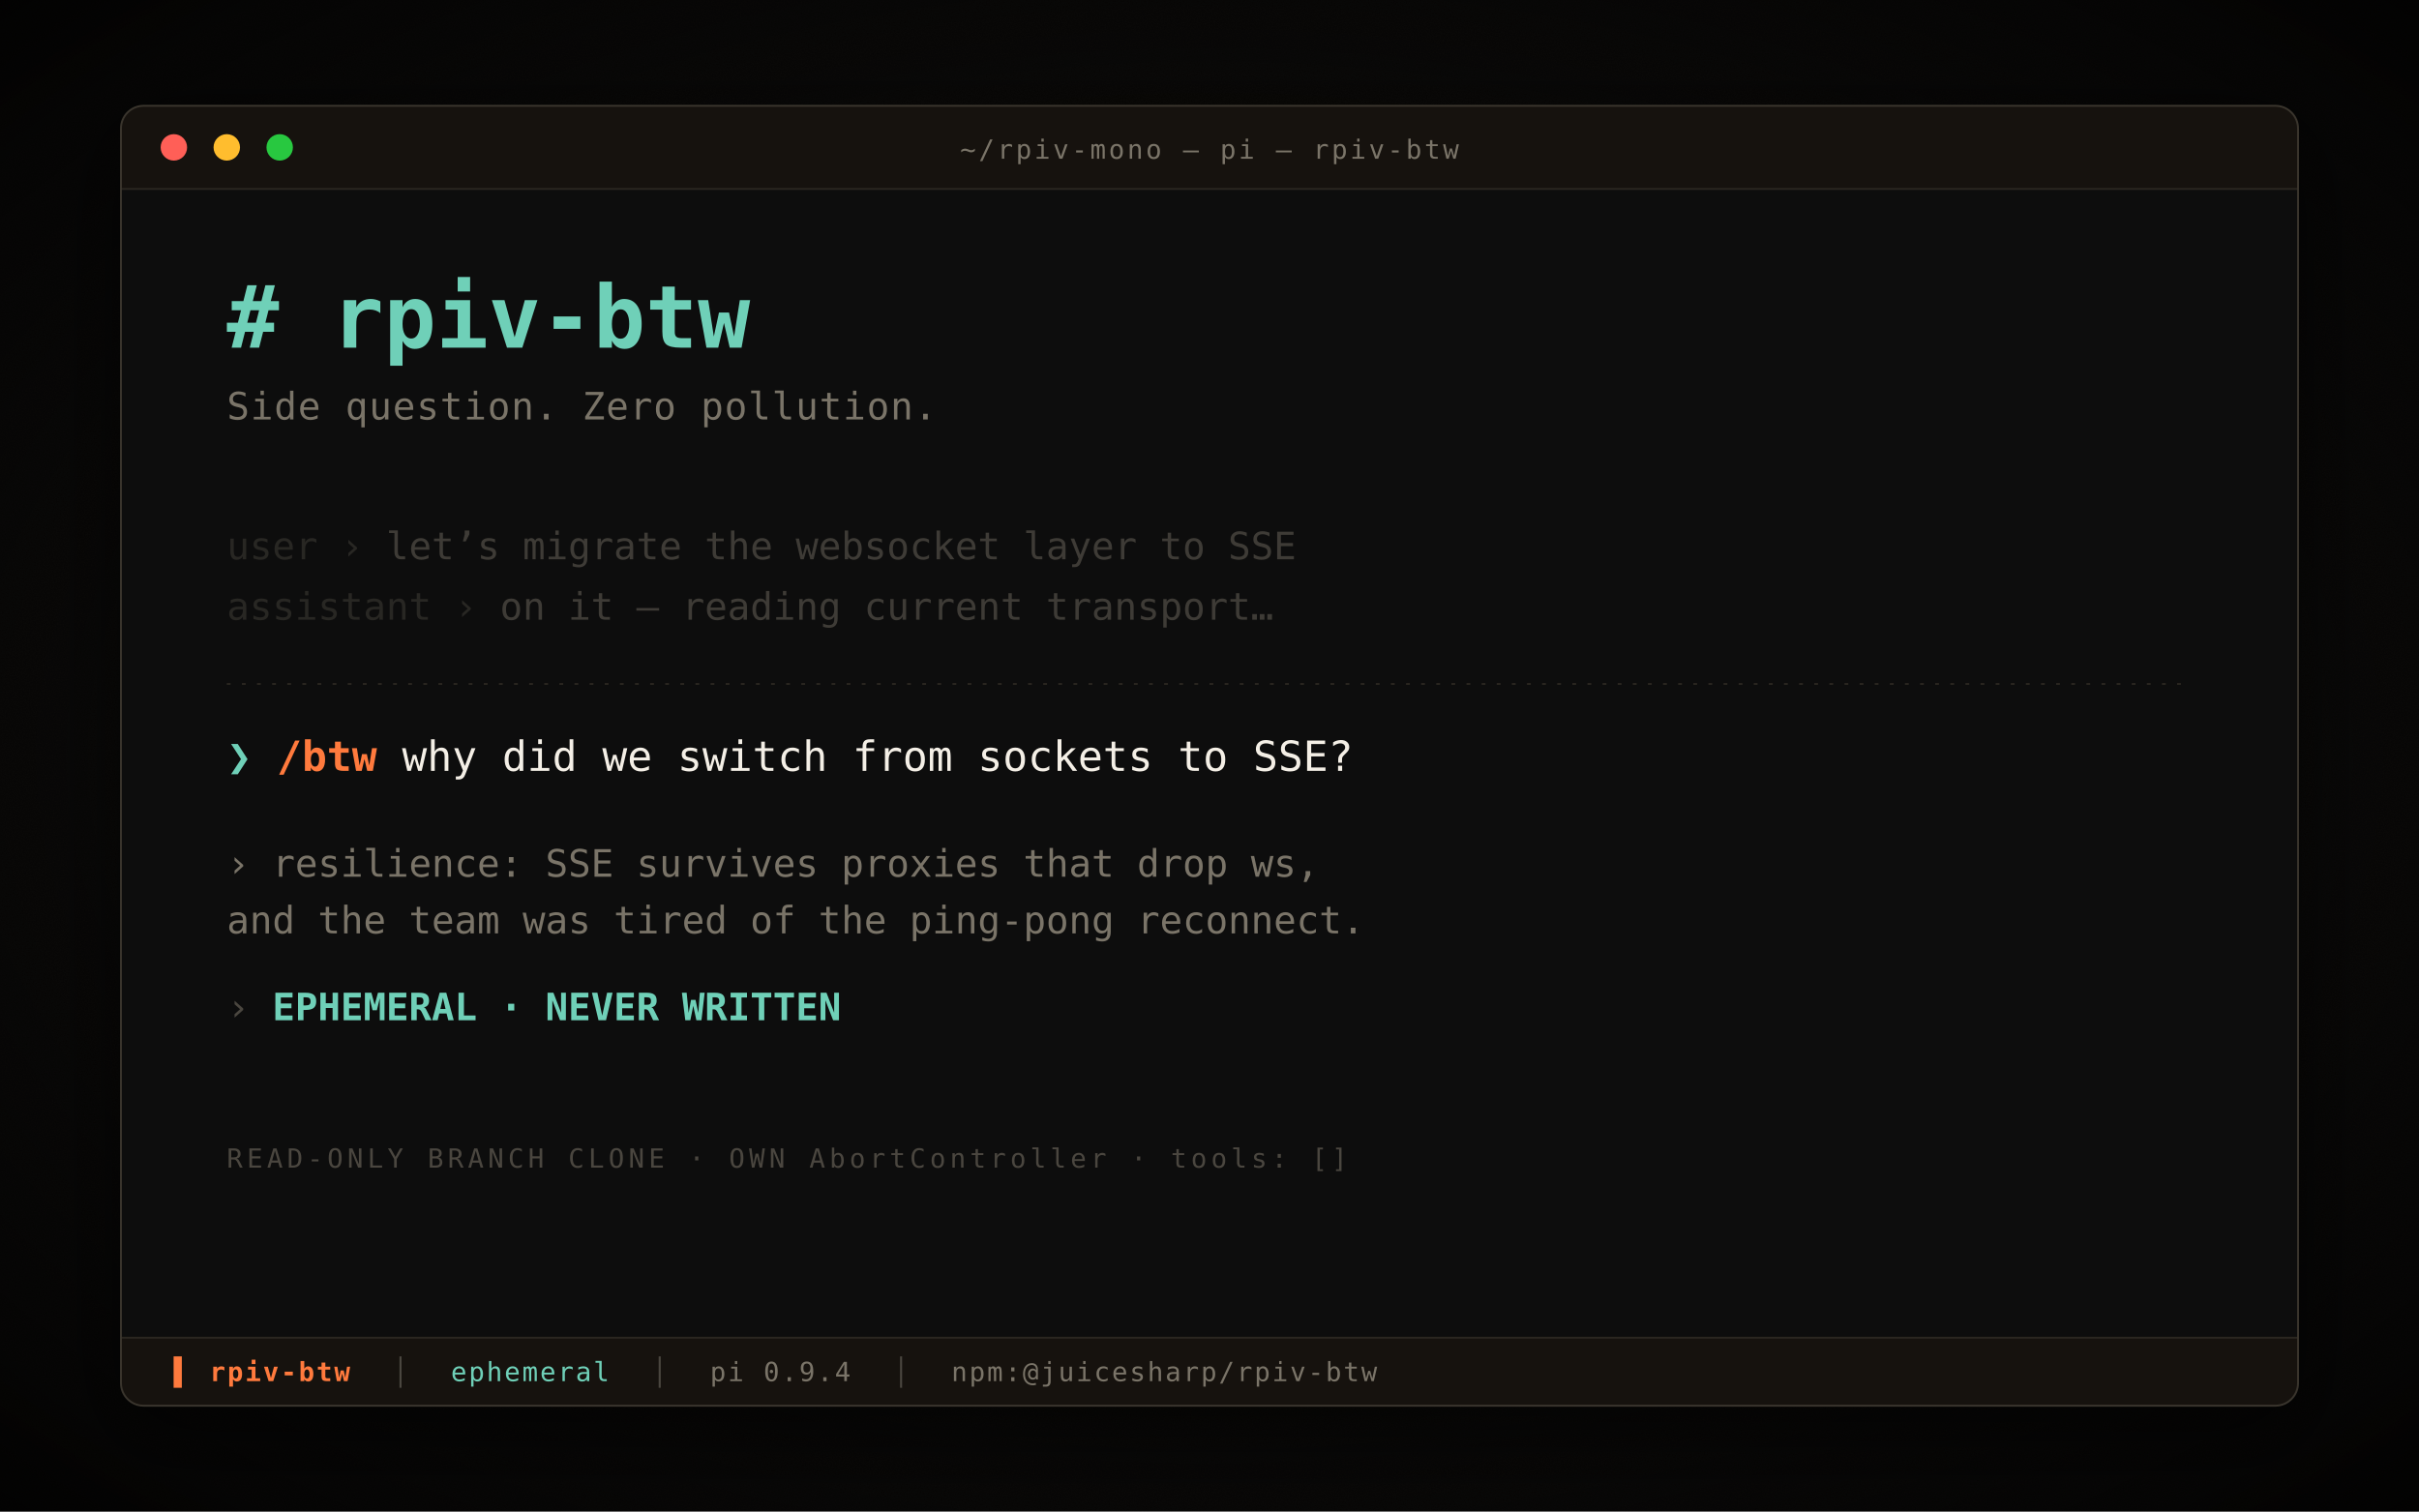
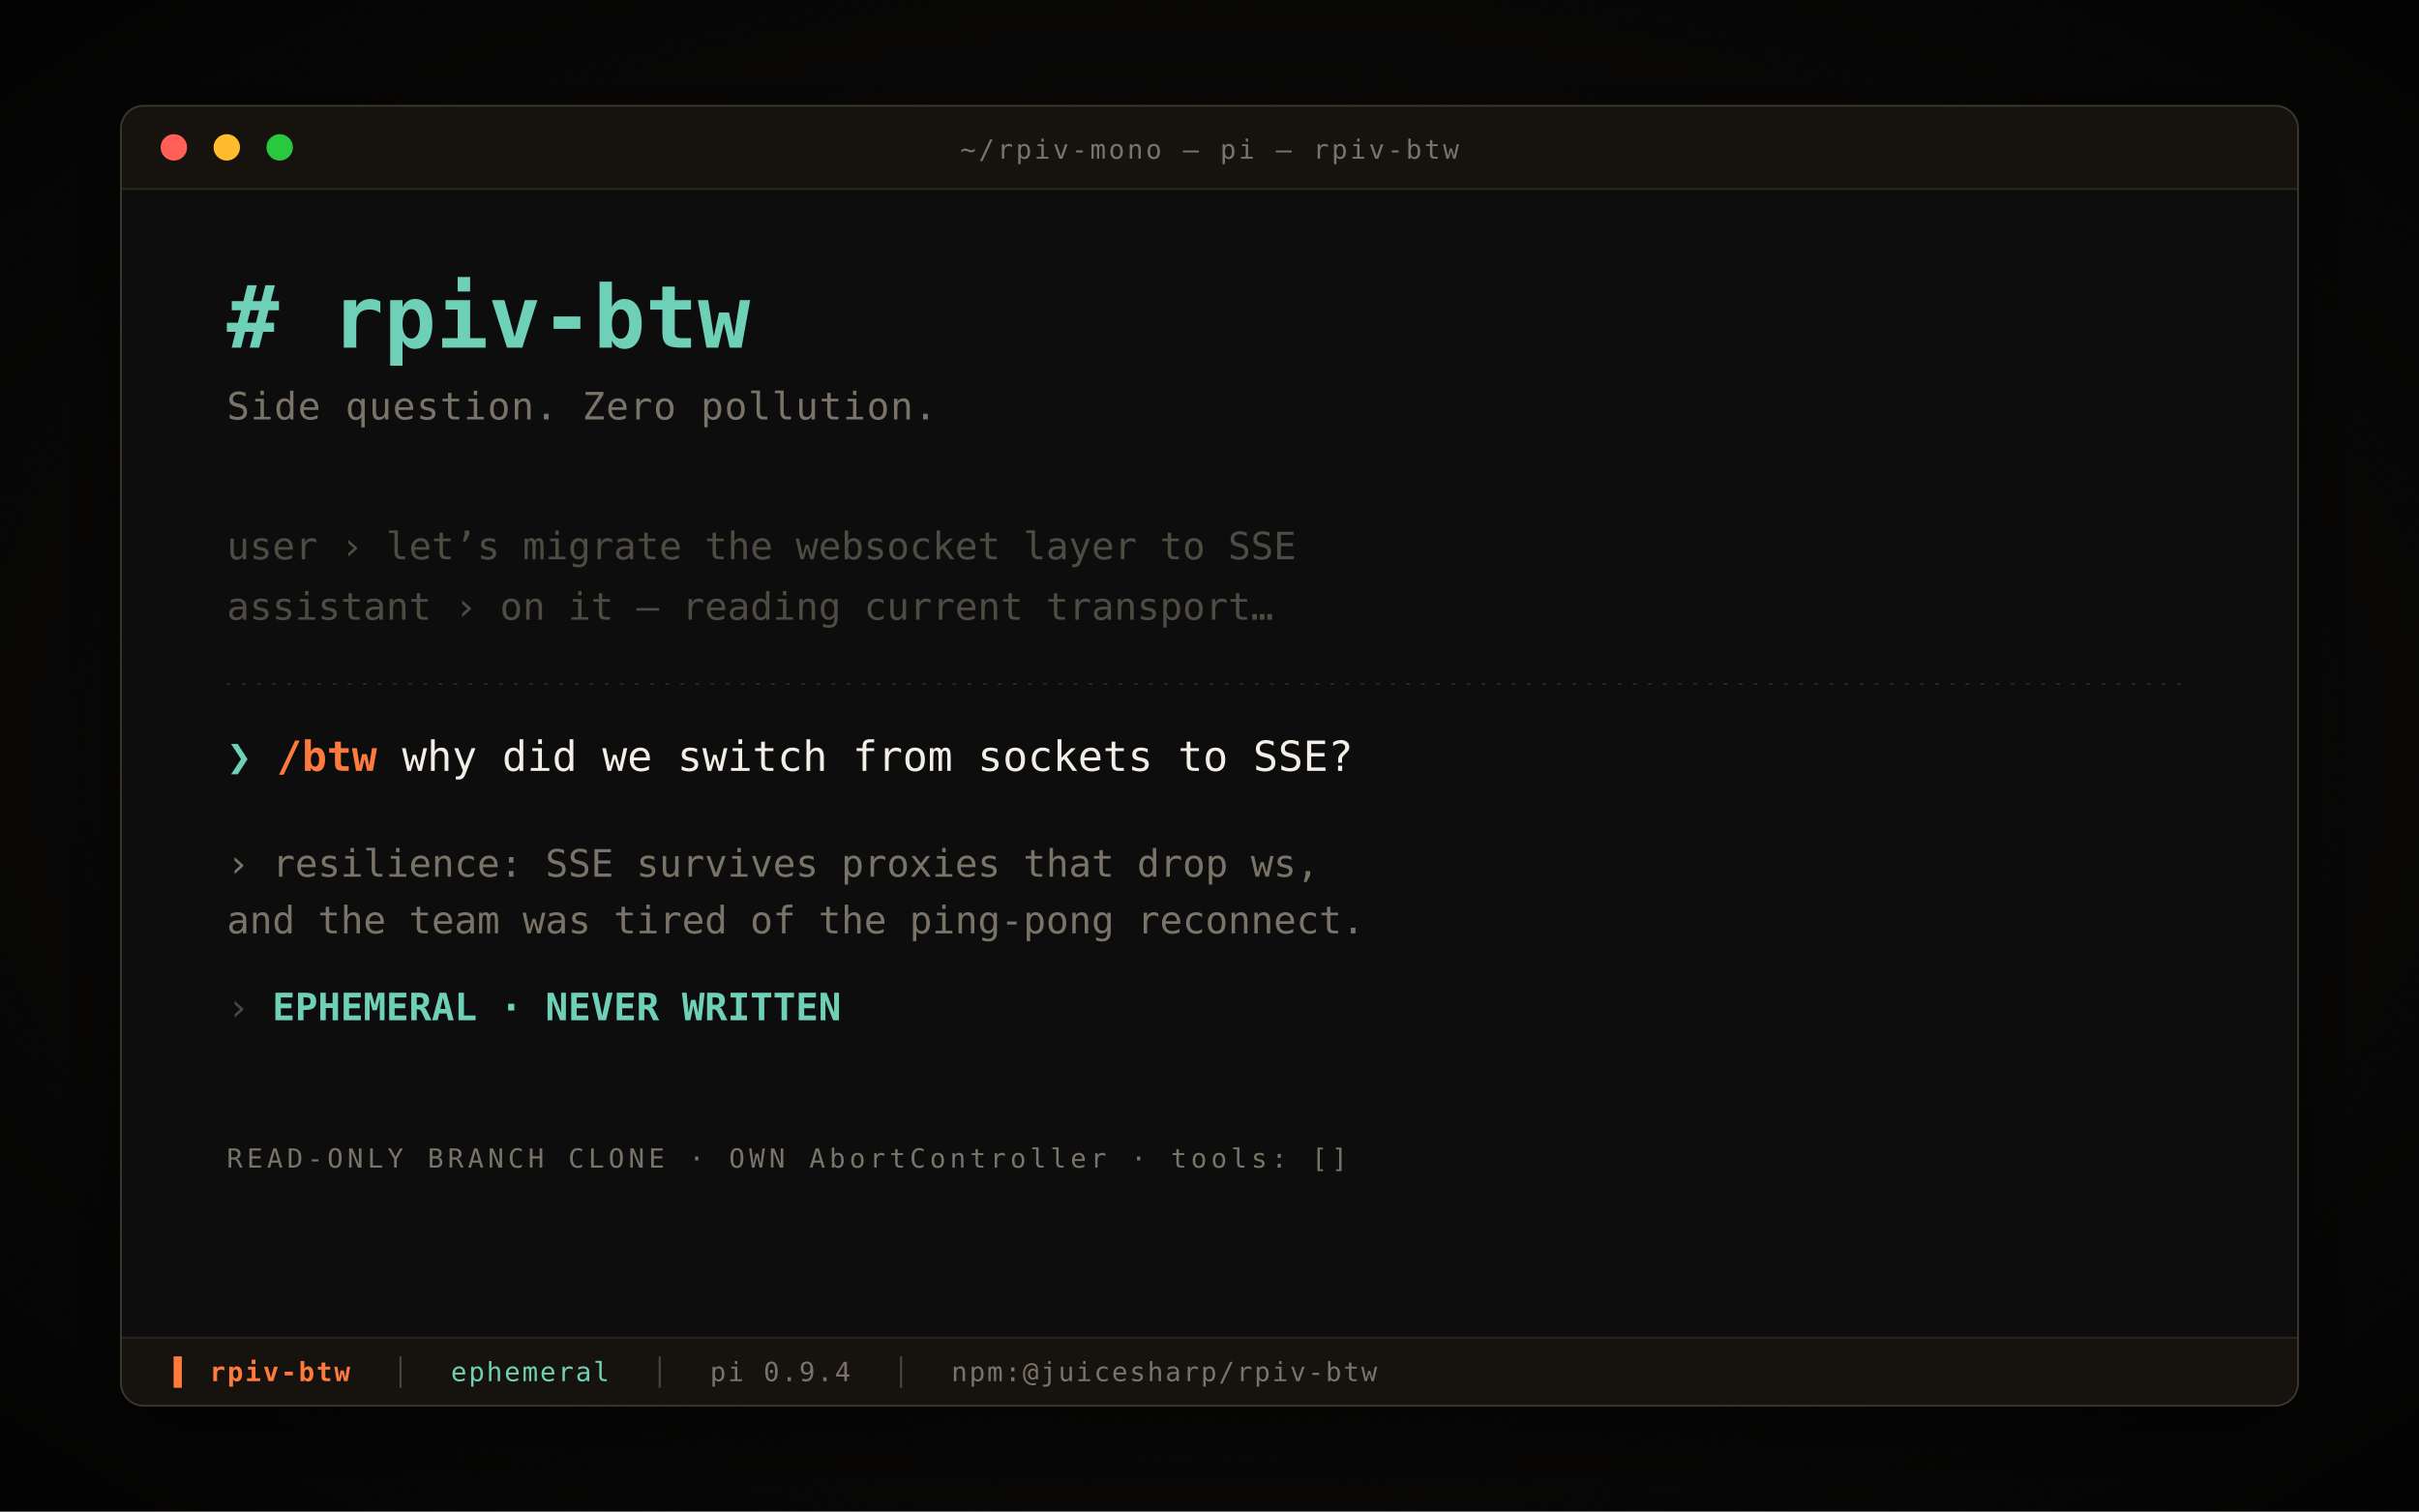
<svg xmlns="http://www.w3.org/2000/svg" viewBox="0 0 1280 800" role="img" aria-label="rpiv-btw — Side questions without polluting the main conversation" preserveAspectRatio="xMidYMid meet">
  <defs>
    <style>
      .mono { font-family: 'JetBrains Mono', 'Fira Code', 'SFMono-Regular', ui-monospace, Menlo, Consolas, monospace; }
      .ink { fill: #F4EFE6; }
      .muted { fill: #7A7468; }
      .dim { fill: #4A463F; }
      .accent { fill: #FF7A3D; }
      .mint { fill: #6FD0B8; }
    </style>
    <filter id="grain" x="0" y="0" width="100%" height="100%">
      <feTurbulence type="fractalNoise" baseFrequency="1.4" numOctaves="2" seed="19" />
      <feColorMatrix values="0 0 0 0 0.96  0 0 0 0 0.94  0 0 0 0 0.88  0 0 0 0.04 0" />
    </filter>
    <radialGradient id="vignette" cx="50%" cy="50%" r="70%">
      <stop offset="55%" stop-color="#070605" stop-opacity="0" />
      <stop offset="100%" stop-color="#000" stop-opacity="0.7" />
    </radialGradient>
    <filter id="winShadow" x="-10%" y="-10%" width="120%" height="130%">
      <feDropShadow dx="0" dy="14" stdDeviation="22" flood-color="#000" flood-opacity="0.6" />
    </filter>
    <clipPath id="wclip">
      <rect x="64" y="56" width="1152" height="688" rx="12" />
    </clipPath>
  </defs>
  <rect width="1280" height="800" fill="#070605" />
  <rect width="1280" height="800" filter="url(#grain)" opacity="0.45" />
  <rect width="1280" height="800" fill="url(#vignette)" />
  <rect x="64" y="56" width="1152" height="688" rx="12" fill="#0E0D0B" filter="url(#winShadow)" />
  <g clip-path="url(#wclip)">
    <rect x="64" y="56" width="1152" height="44" fill="#16120E" />
    <line x1="64" y1="100" x2="1216" y2="100" stroke="#2A2620" />
    <circle cx="92" cy="78" r="7" fill="#FF5F57" />
    <circle cx="120" cy="78" r="7" fill="#FFBD2E" />
    <circle cx="148" cy="78" r="7" fill="#28C840" />
    <text class="mono muted" x="640" y="84" font-size="14" letter-spacing="1.4" text-anchor="middle">~/rpiv-mono — pi — rpiv-btw</text>
    <text class="mono mint" x="120" y="184" font-size="46" font-weight="700"># rpiv-btw</text>
    <text class="mono muted" x="120" y="222" font-size="20" letter-spacing="0.5">Side question. Zero pollution.</text>
-     <g opacity="0.45">
+     <g opacity="0.6">
      <text class="mono" x="120" y="296" font-size="20">
-         <tspan class="dim">user      ›</tspan>
+         <tspan class="muted">user      ›</tspan>
        <tspan class="muted">let’s migrate the websocket layer to SSE</tspan>
      </text>
      <text class="mono" x="120" y="328" font-size="20">
-         <tspan class="dim">assistant ›</tspan>
+         <tspan class="muted">assistant ›</tspan>
        <tspan class="muted">on it — reading current transport…</tspan>
      </text>
    </g>
    <line x1="120" y1="362" x2="1160" y2="362" stroke="#2A2620" stroke-dasharray="2 6" />
    <text class="mono" x="120" y="408" font-size="22">
      <tspan class="mint" font-weight="700">❯</tspan>
      <tspan class="accent" font-weight="700">/btw</tspan>
      <tspan class="ink">why did we switch from sockets to SSE?</tspan>
    </text>
    <text class="mono" x="120" y="464" font-size="20">
      <tspan class="muted">  › resilience: SSE survives proxies that drop ws,</tspan>
    </text>
    <text class="mono" x="120" y="494" font-size="20">
      <tspan class="muted">    and the team was tired of the ping-pong reconnect.</tspan>
    </text>
    <text class="mono" x="120" y="540" font-size="20">
      <tspan class="dim">  ›</tspan>
      <tspan class="mint" font-weight="700">EPHEMERAL · NEVER WRITTEN</tspan>
    </text>
-     <text class="mono dim" x="120" y="618" font-size="14" letter-spacing="2.2">READ-ONLY BRANCH CLONE · OWN AbortController · tools: []</text>
+     <text class="mono muted" x="120" y="618" font-size="14" letter-spacing="2.2">READ-ONLY BRANCH CLONE · OWN AbortController · tools: []</text>
    <rect x="64" y="708" width="1152" height="36" fill="#16120E" />
    <line x1="64" y1="708" x2="1216" y2="708" stroke="#2A2620" />
    <text class="mono" font-size="14" y="731" letter-spacing="1">
      <tspan x="92" class="accent" font-weight="700">▌ rpiv-btw</tspan>
      <tspan dx="14" class="dim">│</tspan>
      <tspan dx="14" class="mint">ephemeral</tspan>
      <tspan dx="14" class="dim">│</tspan>
      <tspan dx="14" class="muted">pi 0.9.4</tspan>
      <tspan dx="14" class="dim">│</tspan>
      <tspan dx="14" class="muted">npm:@juicesharp/rpiv-btw</tspan>
    </text>
  </g>
  <rect x="64" y="56" width="1152" height="688" rx="12" fill="none" stroke="#3A352D" stroke-width="1" />
</svg>
